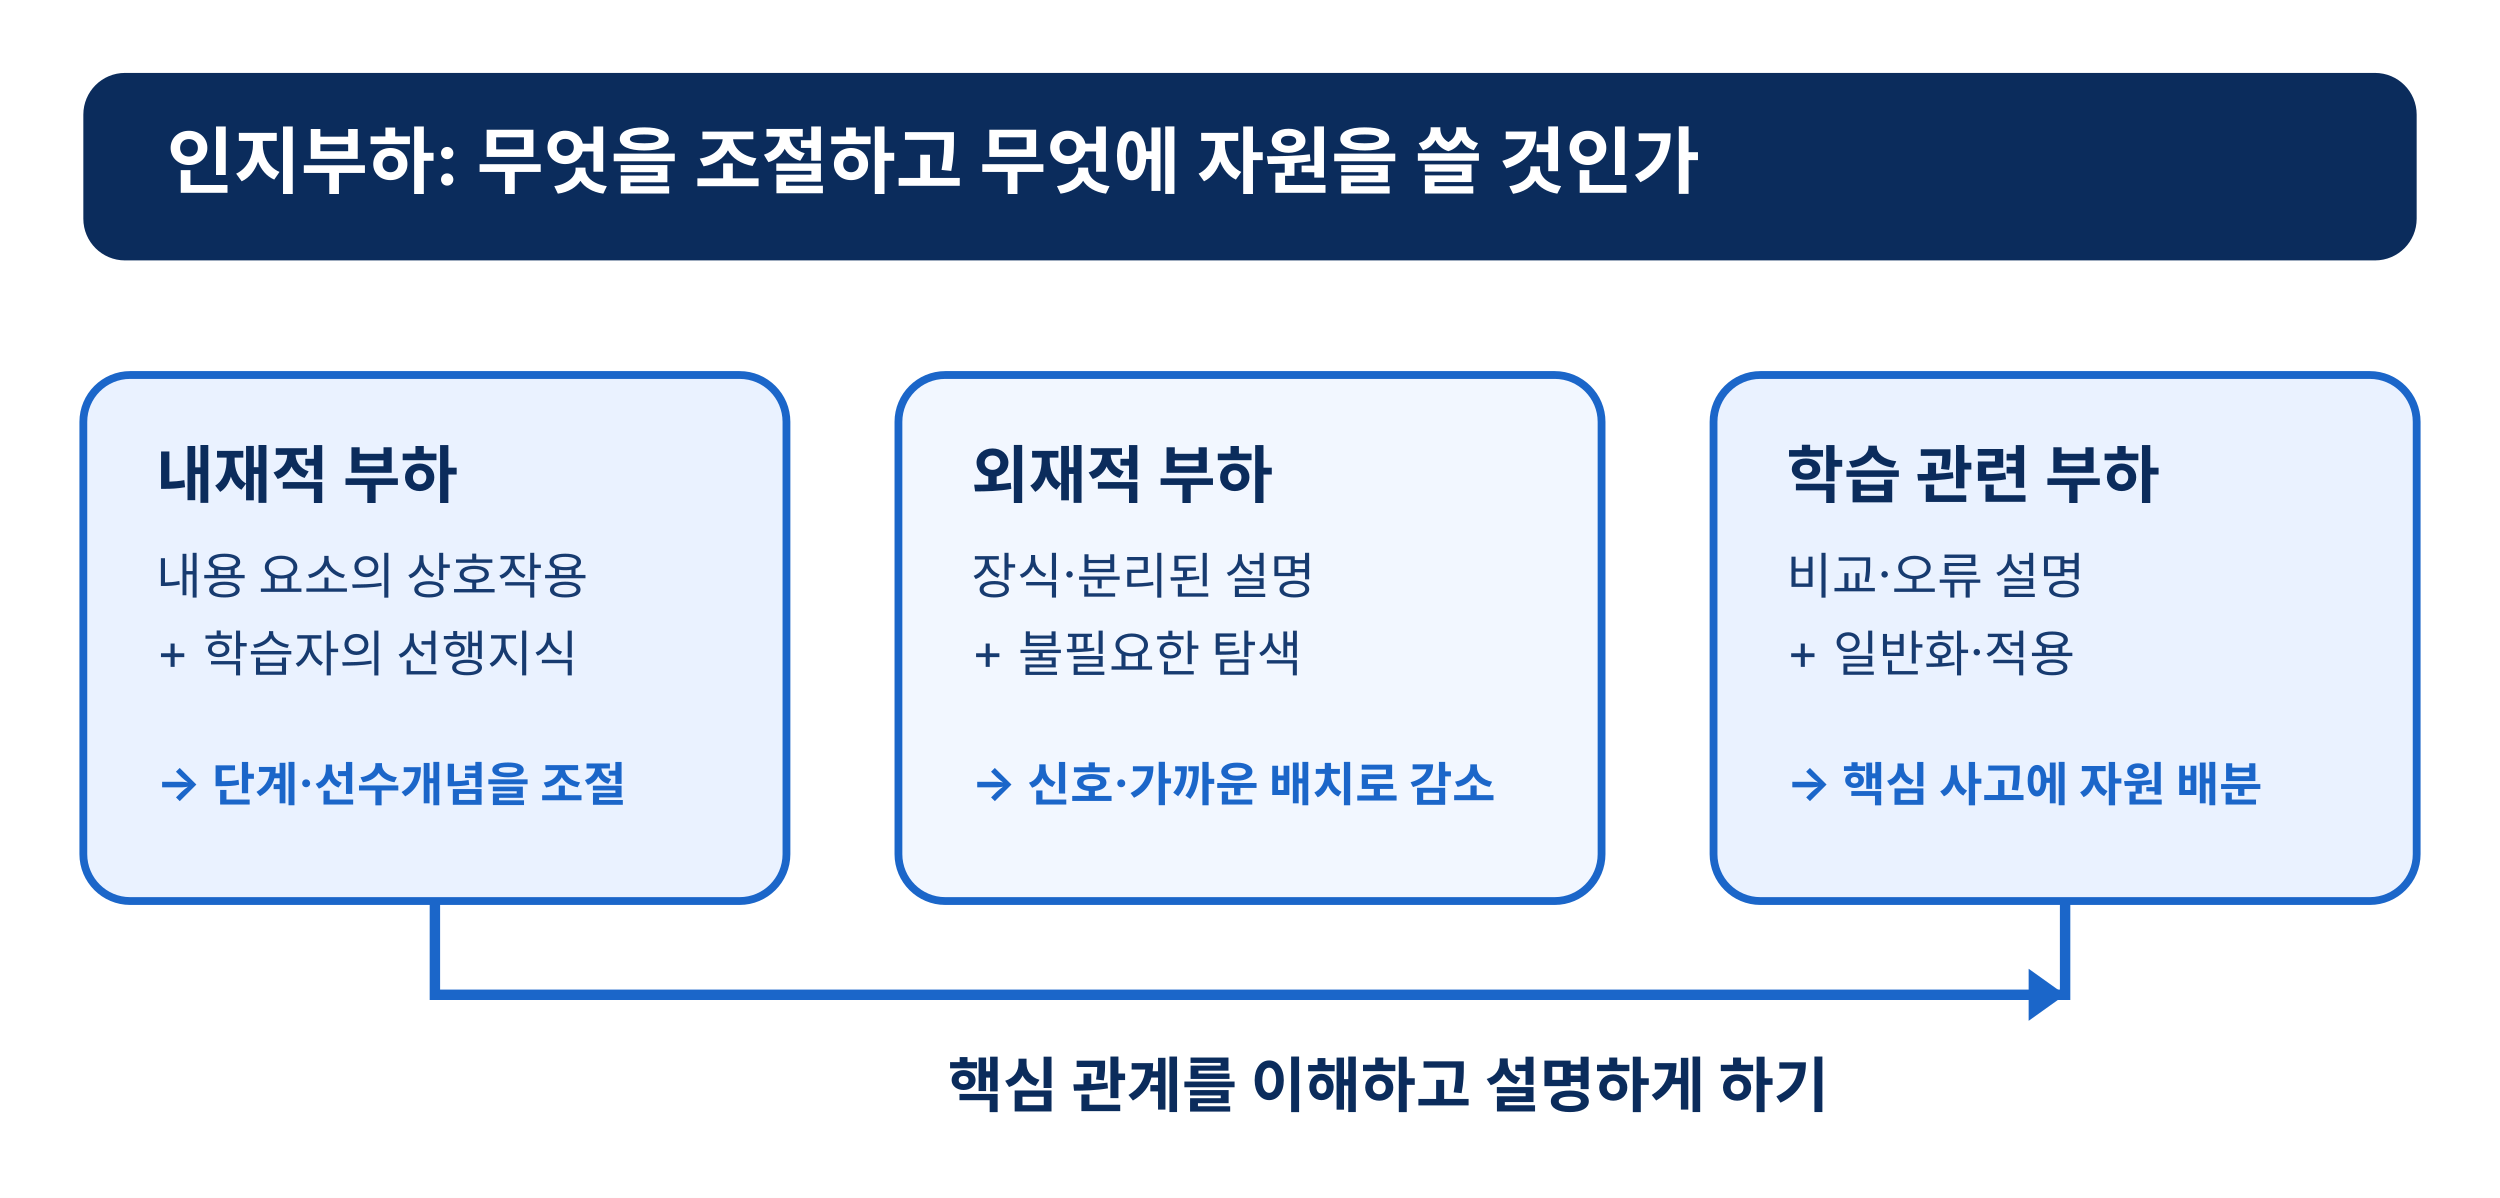
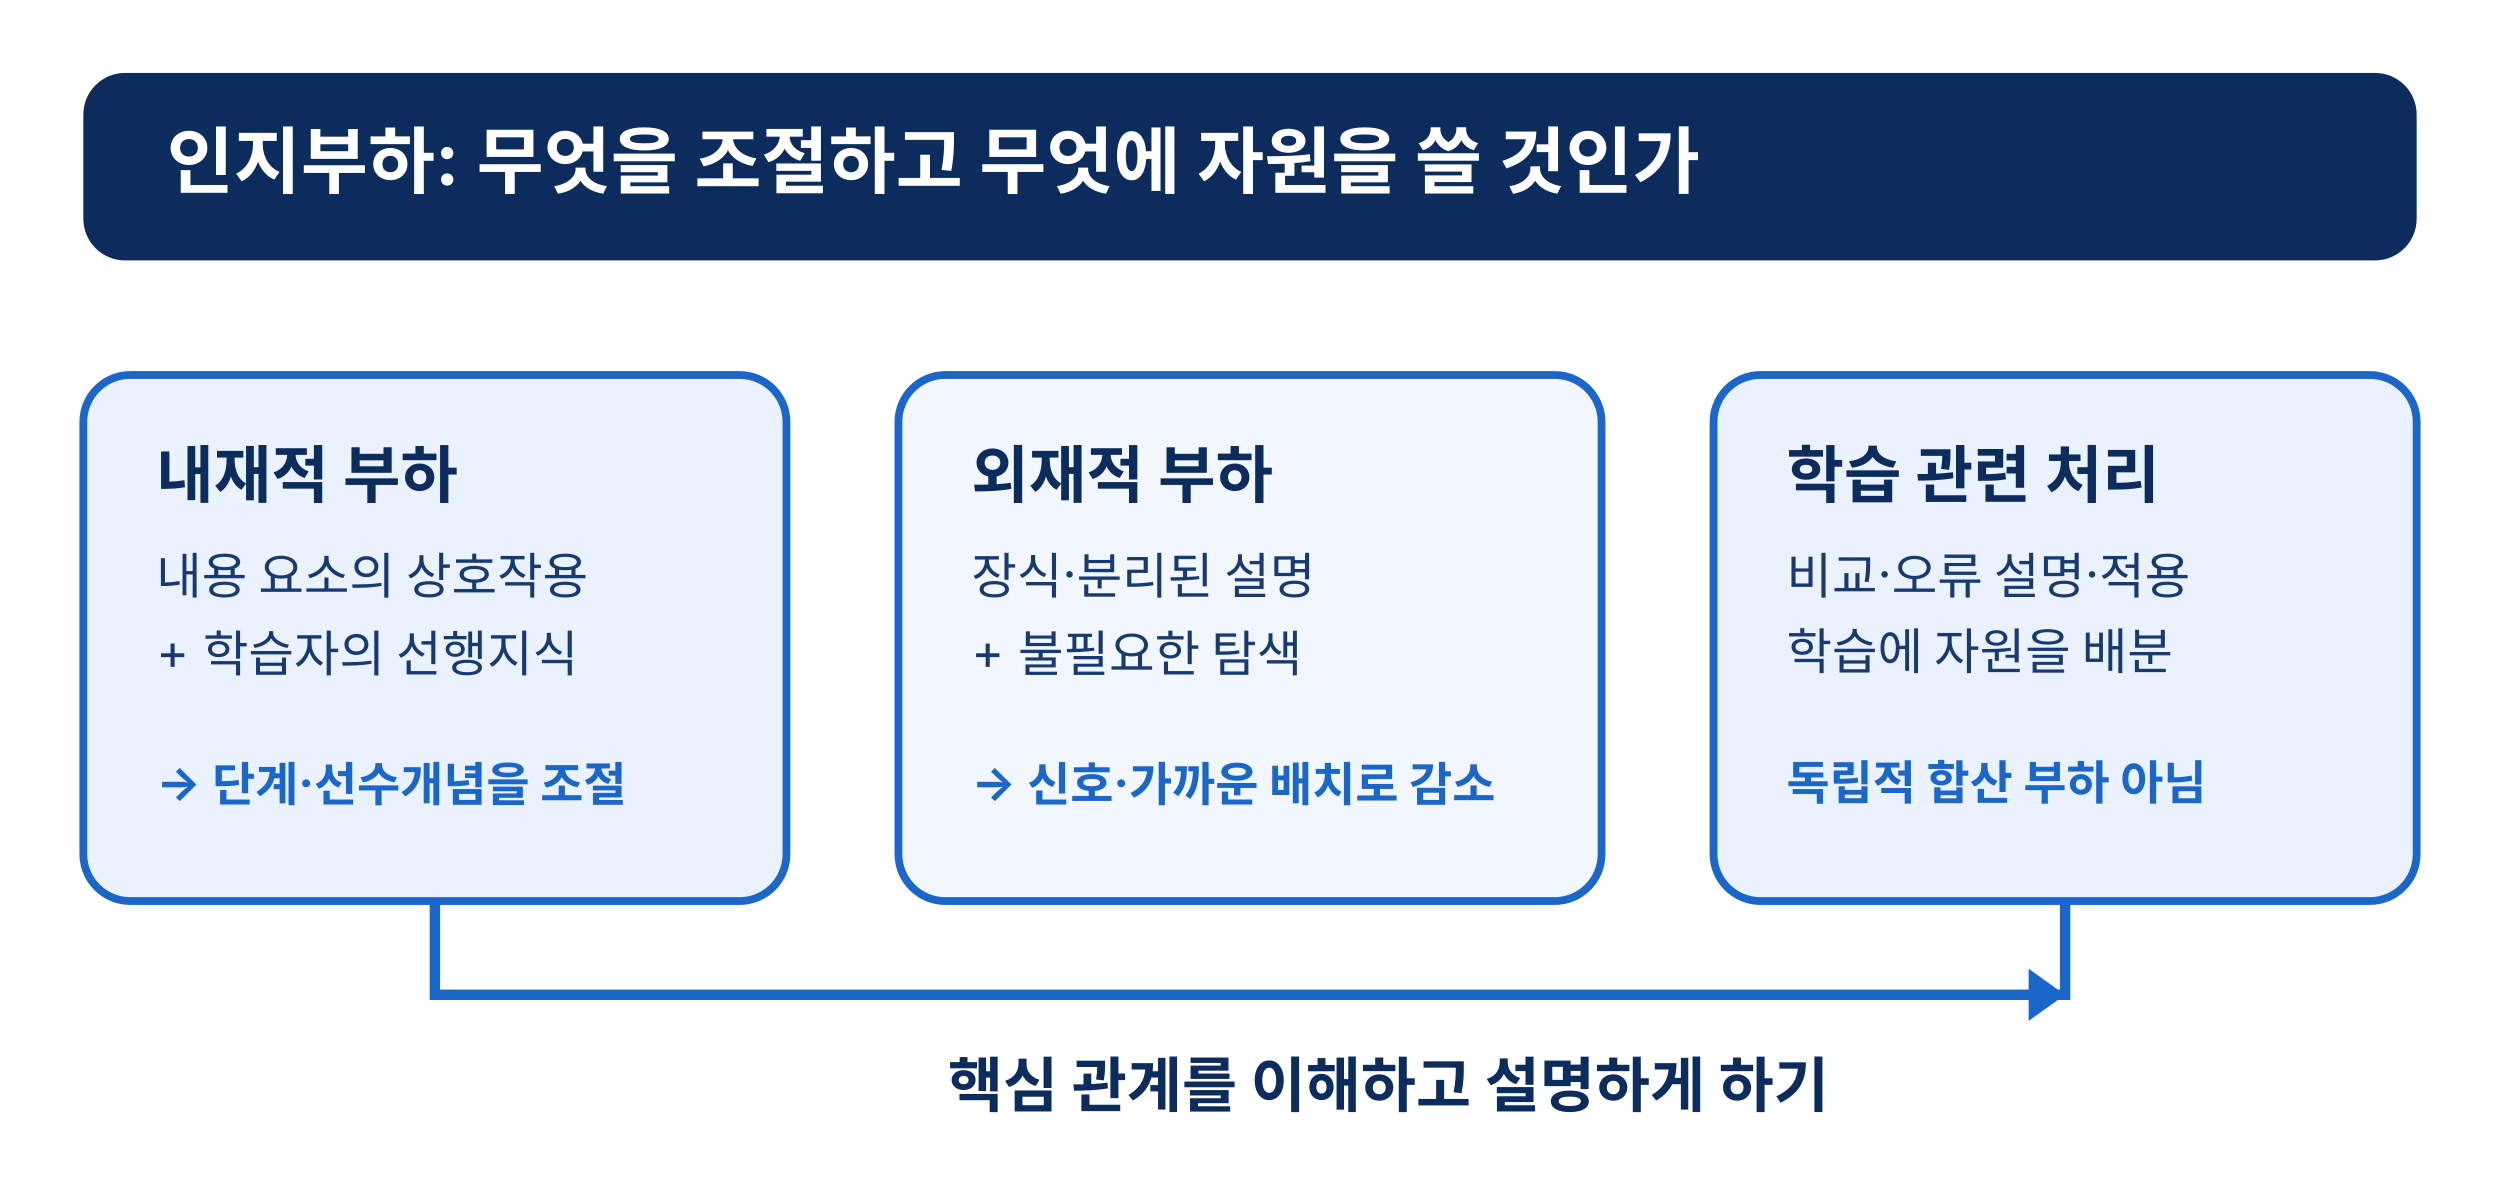
<svg xmlns="http://www.w3.org/2000/svg" width="960" height="460" viewBox="0 0 960 460" role="img" aria-labelledby="title desc">
  <rect width="960" height="460" fill="#FFFFFF" />
  <rect x="32" y="28" width="896" height="72" rx="16" fill="#0B2C5C" />
  <text x="64" y="72" fill="#FFFFFF" font-family="system-ui, -apple-system, 'Apple SD Gothic Neo', 'Noto Sans KR', sans-serif" font-size="28" font-weight="700">인지부하: 무엇을 조절하고 무엇에 자원을 쓸 것인가</text>
  <g font-family="system-ui, -apple-system, 'Apple SD Gothic Neo', 'Noto Sans KR', sans-serif">
    <rect x="32" y="144" width="270" height="202" rx="18" fill="#EAF2FF" stroke="#1B66C9" stroke-width="3" />
    <text x="60" y="191" fill="#0B2C5C" font-size="24" font-weight="700">내재적 부하</text>
    <text x="60" y="228" fill="#173B70" font-size="19">내용 요소의 상호작용</text>
    <text x="60" y="257" fill="#173B70" font-size="19">+ 학습자의 선행지식</text>
    <text x="60" y="307" fill="#1B66C9" font-size="18" font-weight="700">→ 단계·선수개념을 조절</text>
    <rect x="345" y="144" width="270" height="202" rx="18" fill="#F2F7FF" stroke="#1B66C9" stroke-width="3" />
    <text x="373" y="191" fill="#0B2C5C" font-size="24" font-weight="700">외재적 부하</text>
    <text x="373" y="228" fill="#173B70" font-size="19">장식·분리된 설명</text>
    <text x="373" y="257" fill="#173B70" font-size="19">+ 불필요한 탐색</text>
    <text x="373" y="307" fill="#1B66C9" font-size="18" font-weight="700">→ 신호·가까운 배치로 감소</text>
    <rect x="658" y="144" width="270" height="202" rx="18" fill="#EAF2FF" stroke="#1B66C9" stroke-width="3" />
-     <text x="686" y="191" fill="#0B2C5C" font-size="24" font-weight="700">학습 관련 부하</text>
-     <text x="686" y="228" fill="#173B70" font-size="19">비교·오류 설명</text>
-     <text x="686" y="257" fill="#173B70" font-size="19">+ 일반화·적용</text>
-     <text x="686" y="307" fill="#1B66C9" font-size="18" font-weight="700">→ 핵심 사고에 자원 배분</text>
+     <text x="686" y="191" fill="#0B2C5C" font-size="24" font-weight="700">학습 관련 처리</text>
+     <text x="686" y="228" fill="#173B70" font-size="19">비교·오류 설명·적용</text>
+     <text x="686" y="257" fill="#173B70" font-size="19">학습에 자원을 배분</text>
+     <text x="686" y="307" fill="#1B66C9" font-size="18" font-weight="700">독립적 합산 부하 아님</text>
  </g>
  <path d="M167 346V382H793V346" fill="none" stroke="#1B66C9" stroke-width="4" />
  <path d="M793 382l-14-10v20z" fill="#1B66C9" />
  <text x="364" y="425" fill="#0B2C5C" font-family="system-ui, -apple-system, 'Apple SD Gothic Neo', 'Noto Sans KR', sans-serif" font-size="23" font-weight="700">핵심 관계를 이해하고 설명하게 하기</text>
</svg>
